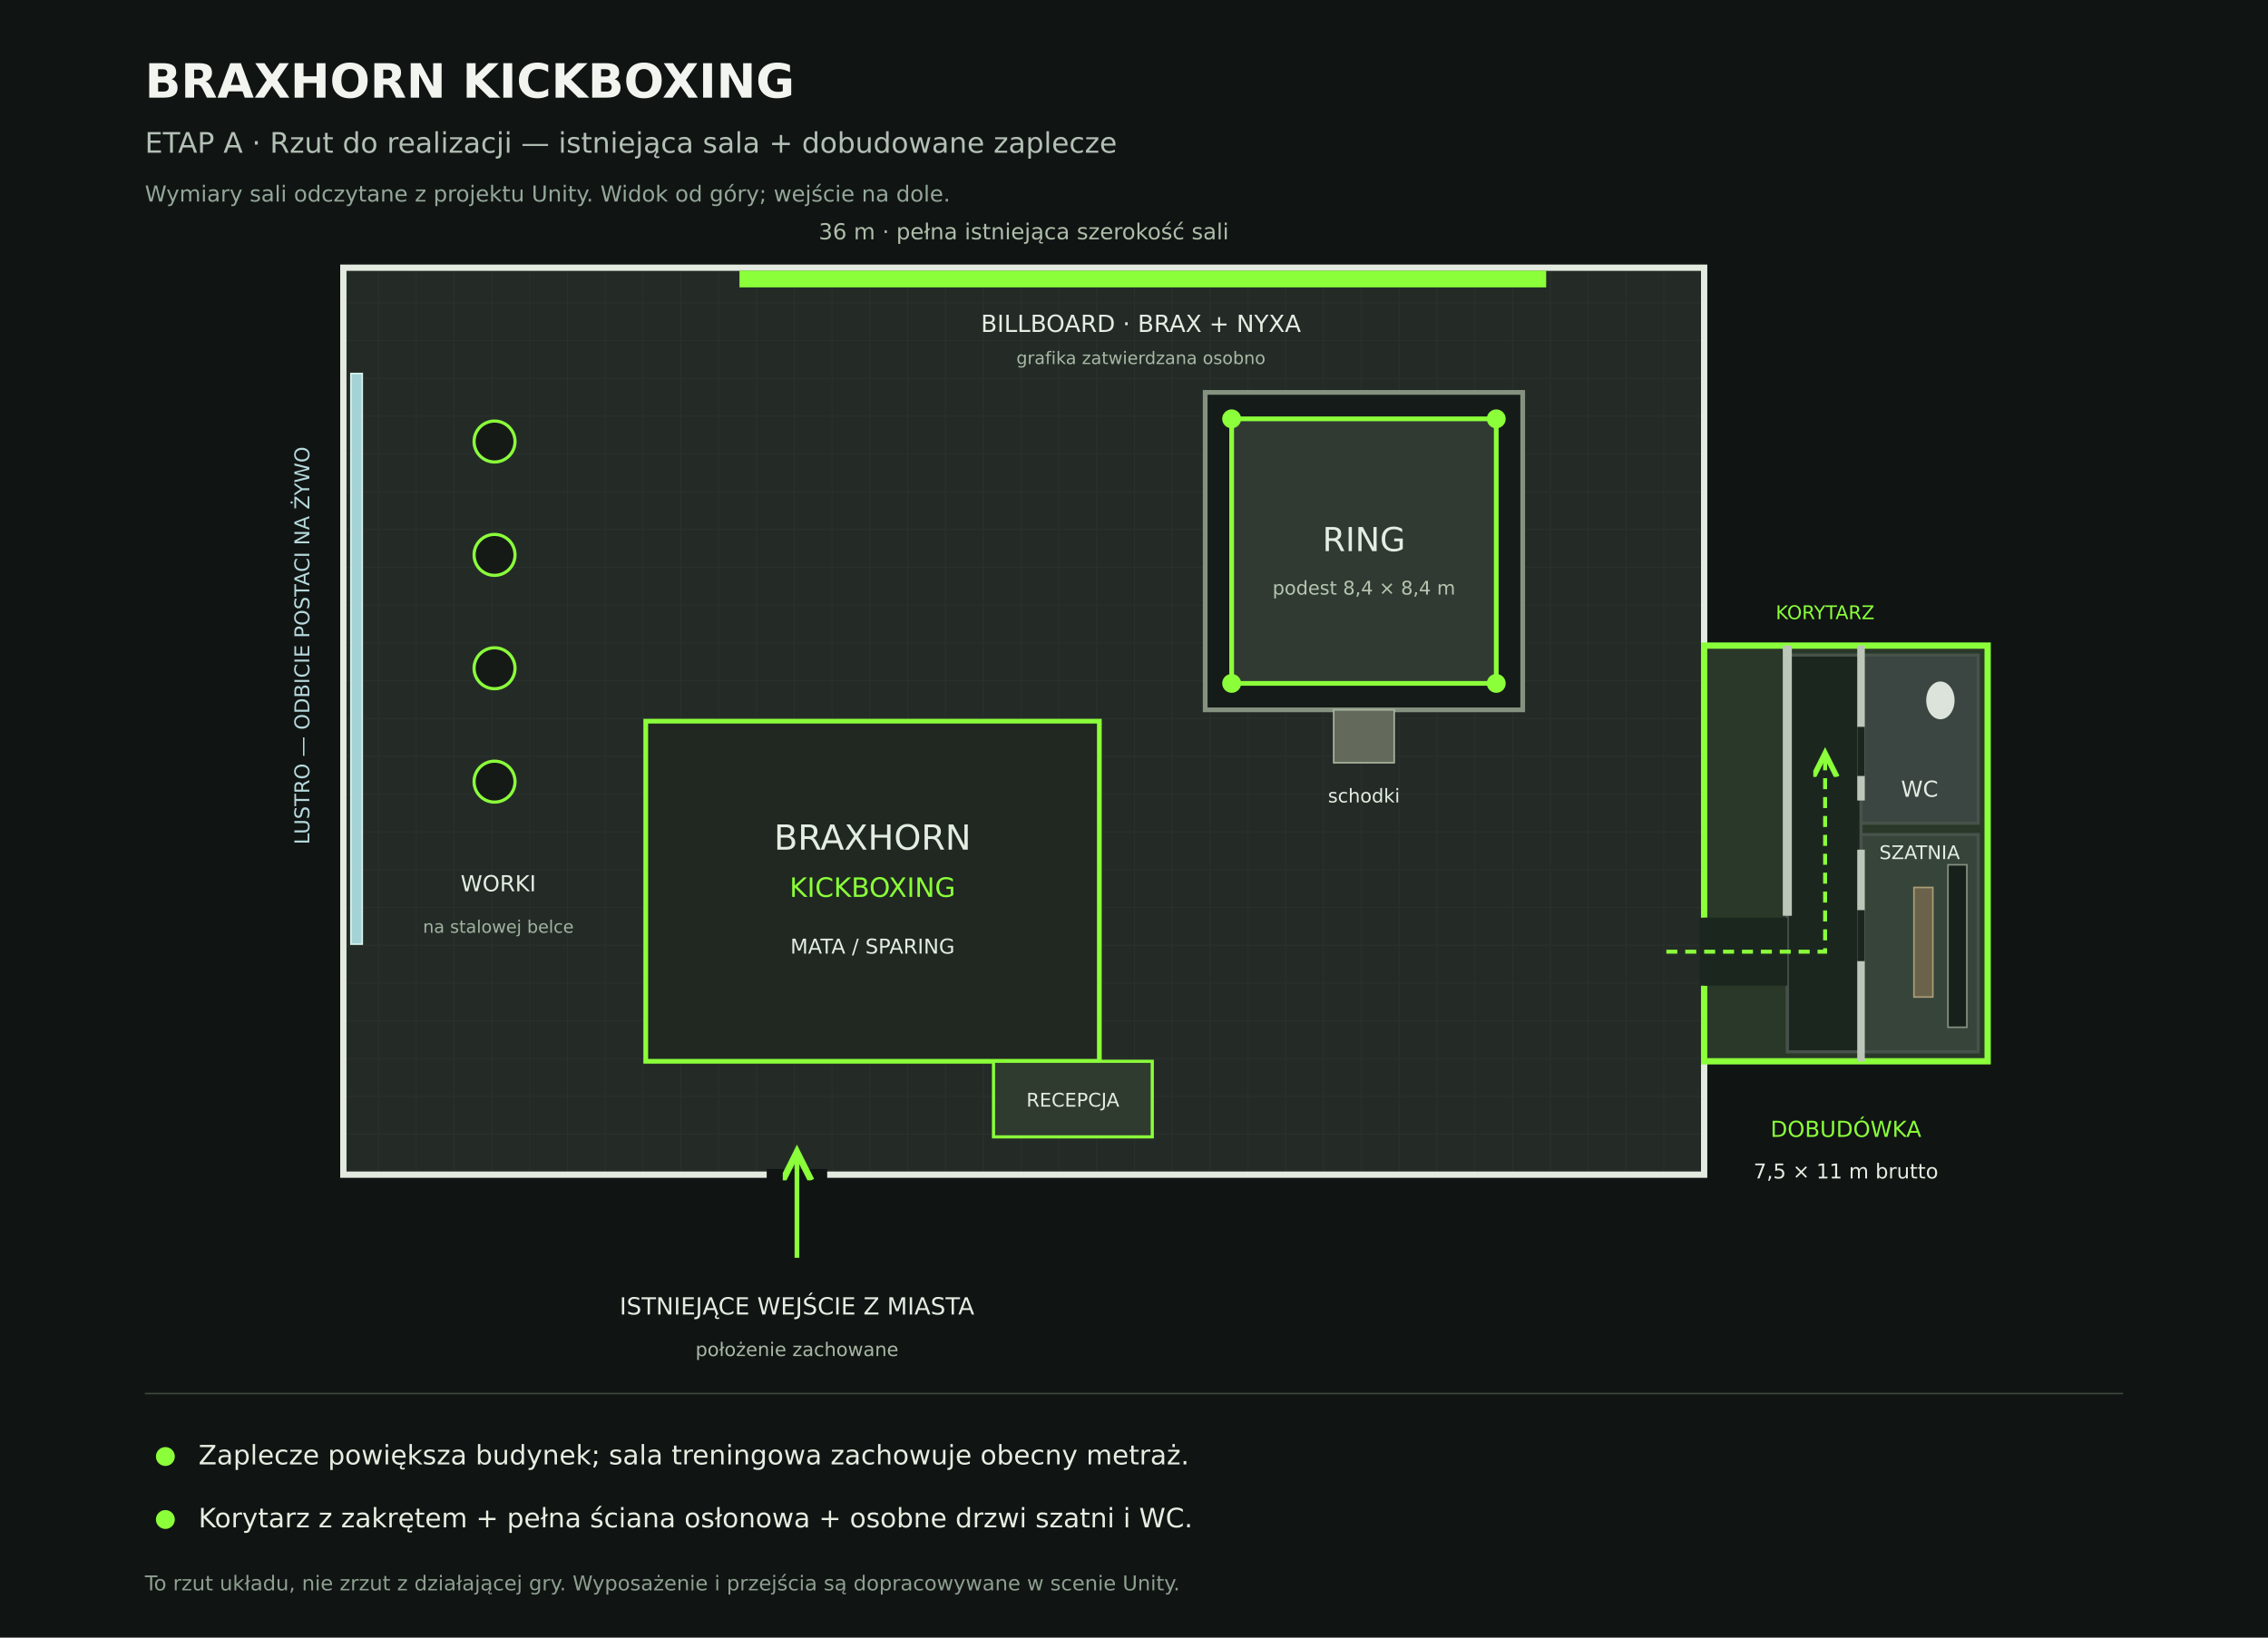
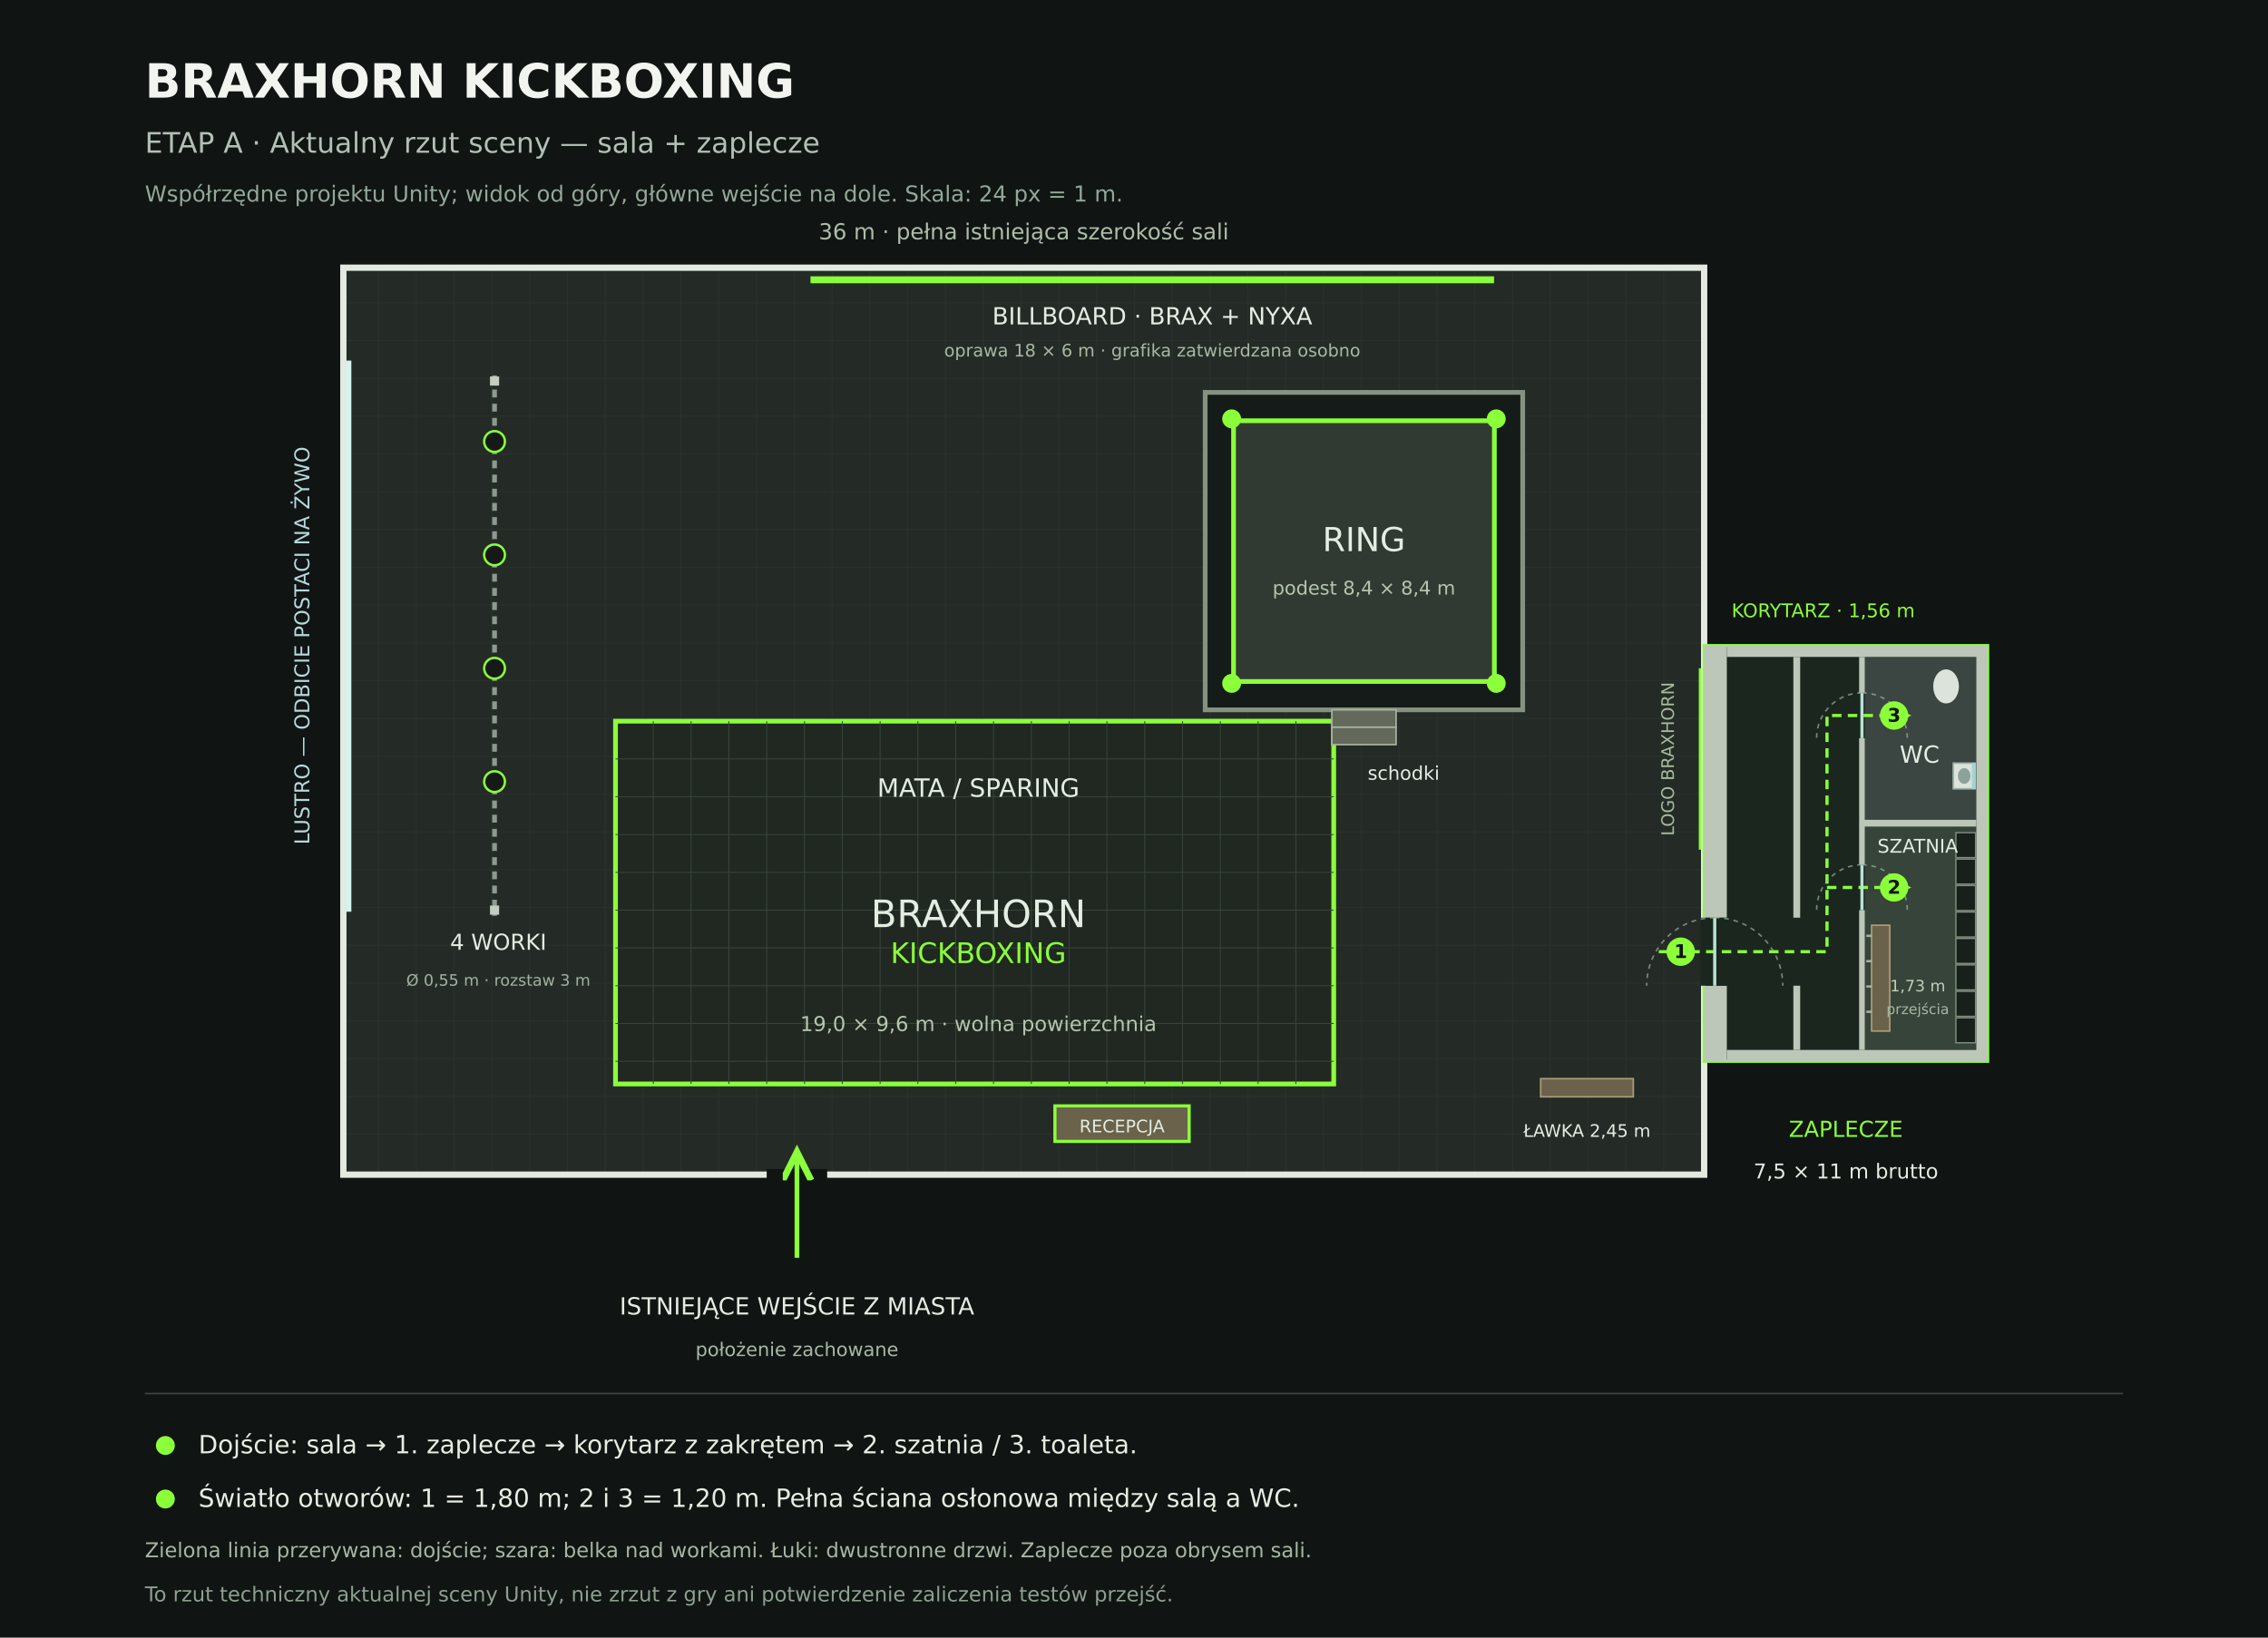
<svg xmlns="http://www.w3.org/2000/svg" width="1440" height="1040" viewBox="0 0 1440 1040">
  <defs>
    <pattern id="grid" width="24" height="24" patternUnits="userSpaceOnUse">
      <path d="M24 0H0V24" fill="none" stroke="#ffffff" stroke-opacity=".035" />
    </pattern>
    <marker id="arrow" markerWidth="8" markerHeight="8" refX="6" refY="3" orient="auto">
      <path d="M0 0L6 3L0 6" fill="none" stroke="#8bff3a" stroke-width="1.4" />
    </marker>
  </defs>
  <rect width="1440" height="1040" fill="#101413" />
  <g font-family="DejaVu Sans,Arial,sans-serif">
    <text x="92" y="62" font-size="30" fill="#f2f5ef" font-weight="700">BRAXHORN KICKBOXING</text>
-     <text x="92" y="97" font-size="18" fill="#b3c0b5">ETAP A · Rzut do realizacji — istniejąca sala + dobudowane zaplecze</text>
-     <text x="92" y="128" font-size="14" fill="#94a799">Wymiary sali odczytane z projektu Unity. Widok od góry; wejście na dole.</text>
+     <text x="92" y="97" font-size="18" fill="#b3c0b5">ETAP A · Aktualny rzut sceny — sala + zaplecze</text>
+     <text x="92" y="128" font-size="14" fill="#94a799">Współrzędne projektu Unity; widok od góry, główne wejście na dole. Skala: 24 px = 1 m.</text>
    <rect x="218" y="170" width="864" height="576" fill="#242b27" stroke="#e3eadf" stroke-width="4" />
    <rect x="218" y="170" width="864" height="576" fill="url(#grid)" stroke="none" stroke-width="0" />
-     <rect x="1082" y="410" width="180.0" height="264" fill="#293828" stroke="#8bff3a" stroke-width="4" />
-     <rect x="1181.6" y="530" width="74.4" height="138.0" fill="#36443a" stroke="#47524b" stroke-width="2" />
-     <rect x="1181.6" y="416.0" width="74.4" height="106.8" fill="#3b4541" stroke="#47524b" stroke-width="2" />
-     <rect x="1134.8" y="416.0" width="46.8" height="252.0" fill="#1b271e" stroke="#47524b" stroke-width="2" />
-     <rect x="1082" y="582.8" width="52.8" height="43.2" fill="#1b271e" stroke="none" stroke-width="0" />
-     <rect x="1131.92" y="410" width="5.76" height="171.6" fill="#bcc7ba" stroke="none" stroke-width="0" />
-     <rect x="1179.2" y="410" width="4.8" height="98.4" fill="#bcc7ba" stroke="none" stroke-width="0" />
-     <rect x="1179.2" y="539.6" width="4.8" height="134.4" fill="#bcc7ba" stroke="none" stroke-width="0" />
-     <rect x="1079.12" y="582.8" width="5.76" height="43.2" fill="#1b271e" stroke="none" stroke-width="0" />
-     <rect x="1179.2" y="461.6" width="4.8" height="31.2" fill="#1b271e" stroke="none" stroke-width="0" />
-     <rect x="1179.2" y="578" width="4.8" height="32.4" fill="#1b271e" stroke="none" stroke-width="0" />
-     <rect x="1236.8" y="549.2" width="12.0" height="103.2" fill="#18201b" stroke="#849181" stroke-width="1" />
-     <rect x="1215.2" y="563.6" width="12.0" height="69.6" fill="#6a624b" stroke="#aa9c76" stroke-width="1" />
-     <text x="1218.8" y="545.6" text-anchor="middle" font-size="12" fill="#e4ede2">SZATNIA</text>
-     <text x="1218.8" y="506.0" text-anchor="middle" font-size="14" fill="#e4ede2">WC</text>
-     <ellipse cx="1232.0" cy="444.8" rx="9" ry="12" fill="#dce3db" />
-     <text x="1158.8" y="393.2" text-anchor="middle" font-size="12" fill="#8bff3a">KORYTARZ</text>
-     <path d="M1058 604.4H1158.8V478.4" stroke="#8bff3a" stroke-width="2.5" stroke-dasharray="7 5" fill="none" marker-end="url(#arrow)" />
+     <rect x="1082" y="410" width="180.0" height="264" fill="#1b271e" stroke="#8bff3a" stroke-width="2" />
+     <rect x="1184.0" y="524.96" width="70.8" height="141.84" fill="#36443a" stroke="none" stroke-width="0" />
+     <rect x="1184.0" y="417.2" width="70.8" height="103.44" fill="#3b4541" stroke="none" stroke-width="0" />
+     <rect x="1254.8" y="410" width="7.2" height="264" fill="#bcc7ba" stroke="none" stroke-width="0" />
+     <rect x="1096.4" y="666.8" width="165.6" height="7.2" fill="#bcc7ba" stroke="none" stroke-width="0" />
+     <rect x="1096.4" y="410" width="165.6" height="7.2" fill="#bcc7ba" stroke="none" stroke-width="0" />
+     <rect x="1082" y="410" width="14.4" height="172.8" fill="#bcc7ba" stroke="none" stroke-width="0" />
+     <rect x="1082" y="626" width="14.4" height="48" fill="#bcc7ba" stroke="none" stroke-width="0" />
+     <rect x="1079.6" y="582.8" width="16.8" height="43.2" fill="#1b271e" stroke="none" stroke-width="0" />
+     <rect x="1138.64" y="417.2" width="4.32" height="165.6" fill="#bcc7ba" stroke="none" stroke-width="0" />
+     <rect x="1138.64" y="626" width="4.32" height="40.8" fill="#bcc7ba" stroke="none" stroke-width="0" />
+     <rect x="1181.6" y="520.64" width="73.2" height="4.32" fill="#bcc7ba" stroke="none" stroke-width="0" />
+     <rect x="1180.4" y="417.2" width="3.6" height="22.8" fill="#bcc7ba" stroke="none" stroke-width="0" />
+     <rect x="1180.4" y="468.8" width="3.6" height="80.4" fill="#bcc7ba" stroke="none" stroke-width="0" />
+     <rect x="1180.4" y="578" width="3.6" height="88.8" fill="#bcc7ba" stroke="none" stroke-width="0" />
+     <rect x="1241.84" y="528.8" width="12.48" height="15.84" fill="#18201b" stroke="#849181" stroke-width="0.8" />
+     <rect x="1241.84" y="545.6" width="12.48" height="15.84" fill="#18201b" stroke="#849181" stroke-width="0.8" />
+     <rect x="1241.84" y="562.4" width="12.48" height="15.84" fill="#18201b" stroke="#849181" stroke-width="0.8" />
+     <rect x="1241.84" y="579.2" width="12.48" height="15.84" fill="#18201b" stroke="#849181" stroke-width="0.8" />
+     <rect x="1241.84" y="596.0" width="12.48" height="15.84" fill="#18201b" stroke="#849181" stroke-width="0.8" />
+     <rect x="1241.84" y="612.8" width="12.48" height="15.84" fill="#18201b" stroke="#849181" stroke-width="0.8" />
+     <rect x="1241.84" y="629.6" width="12.48" height="15.84" fill="#18201b" stroke="#849181" stroke-width="0.8" />
+     <rect x="1241.84" y="646.4" width="12.48" height="15.84" fill="#18201b" stroke="#849181" stroke-width="0.8" />
+     <rect x="1188.32" y="587.6" width="11.52" height="67.2" fill="#6a624b" stroke="#aa9c76" stroke-width="1" />
+     <path d="M1184.96 594.32L1188.56 594.32" fill="none" stroke="#a5b2a0" stroke-width="1.5" stroke-dasharray="" />
+     <path d="M1184.96 610.4L1188.56 610.4" fill="none" stroke="#a5b2a0" stroke-width="1.5" stroke-dasharray="" />
+     <path d="M1184.96 626.48L1188.56 626.48" fill="none" stroke="#a5b2a0" stroke-width="1.5" stroke-dasharray="" />
+     <path d="M1184.96 642.56L1188.56 642.56" fill="none" stroke="#a5b2a0" stroke-width="1.5" stroke-dasharray="" />
+     <text x="1217.6" y="541.52" text-anchor="middle" font-size="12" fill="#e4ede2">SZATNIA</text>
+     <text x="1217.6" y="629.6" text-anchor="middle" font-size="10" fill="#c0cfb9">1,73 m</text>
+     <text x="1217.6" y="644.0" text-anchor="middle" font-size="9" fill="#a7b6a3">przejścia</text>
+     <text x="1218.8" y="484.4" text-anchor="middle" font-size="15" fill="#e4ede2">WC</text>
+     <ellipse cx="1235.6" cy="435.92" rx="8.16" ry="10.8" fill="#dce3db" />
+     <rect x="1240.16" y="484.64" width="13.92" height="16.32" fill="#dce3db" stroke="#9bb1aa" stroke-width="1" />
+     <ellipse cx="1247.12" cy="492.8" rx="4" ry="5" fill="#8ca29c" />
+     <path d="M1253.12 484.52L1253.12 501.08" fill="none" stroke="#a5d3d5" stroke-width="2.5" stroke-dasharray="" />
+     <text x="1157.6" y="392.0" text-anchor="middle" font-size="12" fill="#8bff3a">KORYTARZ · 1,56 m</text>
+     <path d="M1053.2 604.4H1160.0V454.4H1210.4" stroke="#8bff3a" stroke-width="2" stroke-dasharray="6 4" fill="none" marker-end="url(#arrow)" />
+     <path d="M1160.0 563.6H1210.4" stroke="#8bff3a" stroke-width="2" stroke-dasharray="6 4" fill="none" marker-end="url(#arrow)" />
+     <path d="M1088.72 582.8L1088.72 626.0" fill="none" stroke="#b9e2d5" stroke-width="2" stroke-dasharray="" />
+     <path d="M1088.72 582.8A43.2 43.2 0 0 0 1045.52 626.0" stroke="#a2bcaa" stroke-opacity=".65" stroke-width="1" stroke-dasharray="3 3" fill="none" />
+     <path d="M1088.72 582.8A43.2 43.2 0 0 1 1131.92 626.0" stroke="#a2bcaa" stroke-opacity=".65" stroke-width="1" stroke-dasharray="3 3" fill="none" />
+     <circle cx="1067.12" cy="604.4" r="9" fill="#8bff3a" />
+     <text x="1067.12" y="608.4" text-anchor="middle" font-size="12" font-weight="700" fill="#101413">1</text>
+     <path d="M1182.2 549.2L1182.2 578.0" fill="none" stroke="#b9e2d5" stroke-width="2" stroke-dasharray="" />
+     <path d="M1182.2 549.2A28.8 28.8 0 0 0 1153.4 578.0" stroke="#a2bcaa" stroke-opacity=".65" stroke-width="1" stroke-dasharray="3 3" fill="none" />
+     <path d="M1182.2 549.2A28.8 28.8 0 0 1 1211.0 578.0" stroke="#a2bcaa" stroke-opacity=".65" stroke-width="1" stroke-dasharray="3 3" fill="none" />
+     <circle cx="1202.6" cy="563.6" r="9" fill="#8bff3a" />
+     <text x="1202.6" y="567.6" text-anchor="middle" font-size="12" font-weight="700" fill="#101413">2</text>
+     <path d="M1182.2 440.0L1182.2 468.8" fill="none" stroke="#b9e2d5" stroke-width="2" stroke-dasharray="" />
+     <path d="M1182.2 440A28.8 28.8 0 0 0 1153.4 468.8" stroke="#a2bcaa" stroke-opacity=".65" stroke-width="1" stroke-dasharray="3 3" fill="none" />
+     <path d="M1182.2 440A28.8 28.8 0 0 1 1211.0 468.8" stroke="#a2bcaa" stroke-opacity=".65" stroke-width="1" stroke-dasharray="3 3" fill="none" />
+     <circle cx="1202.6" cy="454.4" r="9" fill="#8bff3a" />
+     <text x="1202.6" y="458.4" text-anchor="middle" font-size="12" font-weight="700" fill="#101413">3</text>
+     <rect x="390.8" y="458.0" width="456.0" height="230.4" fill="#202821" stroke="#8bff3a" stroke-width="3" />
+     <path d="M822.8 458.0L822.8 688.4" fill="none" stroke="#384438" stroke-width="0.6" stroke-dasharray="" />
+     <path d="M798.8 458.0L798.8 688.4" fill="none" stroke="#384438" stroke-width="0.6" stroke-dasharray="" />
+     <path d="M774.8 458.0L774.8 688.4" fill="none" stroke="#384438" stroke-width="0.6" stroke-dasharray="" />
+     <path d="M750.8 458.0L750.8 688.4" fill="none" stroke="#384438" stroke-width="0.6" stroke-dasharray="" />
+     <path d="M726.8 458.0L726.8 688.4" fill="none" stroke="#384438" stroke-width="0.6" stroke-dasharray="" />
+     <path d="M702.8 458.0L702.8 688.4" fill="none" stroke="#384438" stroke-width="0.6" stroke-dasharray="" />
+     <path d="M678.8 458.0L678.8 688.4" fill="none" stroke="#384438" stroke-width="0.6" stroke-dasharray="" />
+     <path d="M654.8 458.0L654.8 688.4" fill="none" stroke="#384438" stroke-width="0.6" stroke-dasharray="" />
+     <path d="M630.8 458.0L630.8 688.4" fill="none" stroke="#384438" stroke-width="0.6" stroke-dasharray="" />
+     <path d="M606.8 458.0L606.8 688.4" fill="none" stroke="#384438" stroke-width="0.6" stroke-dasharray="" />
+     <path d="M582.8 458.0L582.8 688.4" fill="none" stroke="#384438" stroke-width="0.6" stroke-dasharray="" />
+     <path d="M558.8 458.0L558.8 688.4" fill="none" stroke="#384438" stroke-width="0.6" stroke-dasharray="" />
+     <path d="M534.8 458.0L534.8 688.4" fill="none" stroke="#384438" stroke-width="0.6" stroke-dasharray="" />
+     <path d="M510.8 458.0L510.8 688.4" fill="none" stroke="#384438" stroke-width="0.6" stroke-dasharray="" />
+     <path d="M486.8 458.0L486.8 688.4" fill="none" stroke="#384438" stroke-width="0.6" stroke-dasharray="" />
+     <path d="M462.8 458.0L462.8 688.4" fill="none" stroke="#384438" stroke-width="0.6" stroke-dasharray="" />
+     <path d="M438.8 458.0L438.8 688.4" fill="none" stroke="#384438" stroke-width="0.6" stroke-dasharray="" />
+     <path d="M414.8 458.0L414.8 688.4" fill="none" stroke="#384438" stroke-width="0.6" stroke-dasharray="" />
+     <path d="M846.8 482.0L390.8 482.0" fill="none" stroke="#384438" stroke-width="0.6" stroke-dasharray="" />
+     <path d="M846.8 506.0L390.8 506.0" fill="none" stroke="#384438" stroke-width="0.6" stroke-dasharray="" />
+     <path d="M846.8 530.0L390.8 530.0" fill="none" stroke="#384438" stroke-width="0.6" stroke-dasharray="" />
+     <path d="M846.8 554.0L390.8 554.0" fill="none" stroke="#384438" stroke-width="0.6" stroke-dasharray="" />
+     <path d="M846.8 578.0L390.8 578.0" fill="none" stroke="#384438" stroke-width="0.6" stroke-dasharray="" />
+     <path d="M846.8 602.0L390.8 602.0" fill="none" stroke="#384438" stroke-width="0.6" stroke-dasharray="" />
+     <path d="M846.8 626.0L390.8 626.0" fill="none" stroke="#384438" stroke-width="0.6" stroke-dasharray="" />
+     <path d="M846.8 650.0L390.8 650.0" fill="none" stroke="#384438" stroke-width="0.6" stroke-dasharray="" />
+     <path d="M846.8 674.0L390.8 674.0" fill="none" stroke="#384438" stroke-width="0.6" stroke-dasharray="" />
+     <text x="621.2" y="506.0" text-anchor="middle" font-size="16" fill="#e4ede2">MATA / SPARING</text>
+     <text x="621.2" y="588.8" text-anchor="middle" font-size="24" fill="#e4ede2">BRAXHORN</text>
+     <text x="621.2" y="611.6" text-anchor="middle" font-size="18" fill="#8bff3a">KICKBOXING</text>
+     <text x="621.2" y="654.8" text-anchor="middle" font-size="13" fill="#b5c5b0">19,0 × 9,6 m · wolna powierzchnia</text>
    <rect x="765.2" y="249.2" width="201.6" height="201.6" fill="#151b18" stroke="#859280" stroke-width="3" />
-     <rect x="782.0" y="266" width="168.0" height="168" fill="#303a32" stroke="#8bff3a" stroke-width="3" />
+     <rect x="783.2" y="267.2" width="165.6" height="165.6" fill="#303a32" stroke="#8bff3a" stroke-width="3" />
    <circle cx="950.0" cy="266" r="6" fill="#8bff3a" />
    <circle cx="950.0" cy="434" r="6" fill="#8bff3a" />
    <circle cx="782.0" cy="266" r="6" fill="#8bff3a" />
    <circle cx="782.0" cy="434" r="6" fill="#8bff3a" />
    <text x="866" y="350.0" text-anchor="middle" font-size="21" fill="#e4ede2">RING</text>
    <text x="866" y="377.6" text-anchor="middle" font-size="12" fill="#b5c5b0">podest 8,4 × 8,4 m</text>
-     <rect x="846.8" y="450.8" width="38.4" height="33.6" fill="#636a5b" stroke="#a8b49e" stroke-width="1" />
-     <text x="866" y="509.6" text-anchor="middle" font-size="12" fill="#e4ede2">schodki</text>
-     <rect x="410" y="458" width="288" height="216" fill="#202821" stroke="#8bff3a" stroke-width="3" />
-     <text x="554" y="539.6" text-anchor="middle" font-size="22" fill="#e4ede2">BRAXHORN</text>
-     <text x="554" y="569.6" text-anchor="middle" font-size="17" fill="#8bff3a">KICKBOXING</text>
-     <text x="554" y="605.6" text-anchor="middle" font-size="13" fill="#e4ede2">MATA / SPARING</text>
-     <rect x="222.8" y="237.2" width="7.2" height="362.4" fill="#a5d3d5" stroke="#d6f3ed" stroke-width="1" />
-     <circle cx="314" cy="280.4" r="13" fill="#151a17" stroke="#8bff3a" stroke-width="2" />
-     <circle cx="314" cy="352.4" r="13" fill="#151a17" stroke="#8bff3a" stroke-width="2" />
-     <circle cx="314" cy="424.4" r="13" fill="#151a17" stroke="#8bff3a" stroke-width="2" />
-     <circle cx="314" cy="496.4" r="13" fill="#151a17" stroke="#8bff3a" stroke-width="2" />
-     <text x="316.4" y="566.0" text-anchor="middle" font-size="14" fill="#e4ede2">WORKI</text>
-     <text x="316.4" y="592.4" text-anchor="middle" font-size="11" fill="#a1b29f">na stalowej belce</text>
+     <rect x="845.6" y="450.8" width="40.8" height="11.04" fill="#636a5b" stroke="#a8b49e" stroke-width="1" />
+     <rect x="845.6" y="461.84" width="40.8" height="11.04" fill="#636a5b" stroke="#a8b49e" stroke-width="1" />
+     <text x="891.2" y="495.2" text-anchor="middle" font-size="12" fill="#e4ede2">schodki</text>
+     <rect x="220.64" y="230.0" width="1.44" height="348.0" fill="#a5d3d5" stroke="#d6f3ed" stroke-width="2" />
+     <path d="M314 238.4L314 581.6" fill="none" stroke="#8c9a8d" stroke-width="3" stroke-dasharray="5 4" />
+     <rect x="311.6" y="239.6" width="4.8" height="4.8" fill="#c2ccc0" stroke="#c2ccc0" stroke-width="1" />
+     <rect x="311.6" y="575.6" width="4.8" height="4.8" fill="#c2ccc0" stroke="#c2ccc0" stroke-width="1" />
+     <circle cx="314" cy="280.4" r="6.6" fill="#151a17" stroke="#8bff3a" stroke-width="1.5" />
+     <circle cx="314" cy="352.4" r="6.6" fill="#151a17" stroke="#8bff3a" stroke-width="1.5" />
+     <circle cx="314" cy="424.4" r="6.6" fill="#151a17" stroke="#8bff3a" stroke-width="1.5" />
+     <circle cx="314" cy="496.4" r="6.6" fill="#151a17" stroke="#8bff3a" stroke-width="1.5" />
+     <text x="316.4" y="603.2" text-anchor="middle" font-size="14" fill="#e4ede2">4 WORKI</text>
+     <text x="316.4" y="626.0" text-anchor="middle" font-size="10" fill="#a1b29f">Ø 0,55 m · rozstaw 3 m</text>
    <text x="196.4" y="410" fill="#b5d8db" font-size="13" transform="rotate(-90 196.4 410)" text-anchor="middle">LUSTRO — ODBICIE POSTACI NA ŻYWO</text>
-     <rect x="470.0" y="172.4" width="511.2" height="9.6" fill="#8bff3a" stroke="#8bff3a" stroke-width="1" />
-     <text x="724.4" y="210.8" text-anchor="middle" font-size="15" fill="#e4ede2">BILLBOARD · BRAX + NYXA</text>
-     <text x="724.4" y="231.2" text-anchor="middle" font-size="11" fill="#a8b8a4">grafika zatwierdzana osobno</text>
-     <rect x="630.8" y="674" width="100.8" height="48" fill="#303b30" stroke="#8bff3a" stroke-width="2" />
-     <text x="681.2" y="702.8" text-anchor="middle" font-size="12" fill="#e4ede2">RECEPCJA</text>
+     <rect x="515.6" y="176.48" width="432.0" height="2.4" fill="#8bff3a" stroke="#8bff3a" stroke-width="2" />
+     <text x="731.6" y="206.0" text-anchor="middle" font-size="15" fill="#e4ede2">BILLBOARD · BRAX + NYXA</text>
+     <text x="731.6" y="226.4" text-anchor="middle" font-size="11" fill="#a8b8a4">oprawa 18 × 6 m · grafika zatwierdzana osobno</text>
+     <path d="M1079.36 424.4L1079.36 539.6" fill="none" stroke="#8bff3a" stroke-width="1.5" stroke-dasharray="" />
+     <text x="1062.8" y="482" fill="#a6bc9d" font-size="11" transform="rotate(-90 1062.8 482)" text-anchor="middle">LOGO BRAXHORN</text>
+     <rect x="669.8" y="702.32" width="85.2" height="22.56" fill="#6a624b" stroke="#8bff3a" stroke-width="2" />
+     <text x="712.4" y="719.12" text-anchor="middle" font-size="11" fill="#e4ede2">RECEPCJA</text>
+     <rect x="978.2" y="685.04" width="58.8" height="11.52" fill="#6a624b" stroke="#aa9c76" stroke-width="1" />
+     <text x="1007.6" y="722" text-anchor="middle" font-size="11" fill="#e4ede2">ŁAWKA 2,45 m</text>
    <rect x="486.8" y="742.4" width="38.4" height="7.2" fill="#101413" stroke="none" stroke-width="0" />
    <path d="M506 798.8L506 731.6" stroke="#8bff3a" stroke-width="3" marker-end="url(#arrow)" />
    <text x="506" y="834.8" text-anchor="middle" font-size="15" fill="#e4ede2">ISTNIEJĄCE WEJŚCIE Z MIASTA</text>
    <text x="506" y="861.2" text-anchor="middle" font-size="12" fill="#a9b8a5">położenie zachowane</text>
    <text x="650" y="152.0" text-anchor="middle" font-size="14" fill="#aebda9">36 m · pełna istniejąca szerokość sali</text>
-     <text x="1172.0" y="722.0" text-anchor="middle" font-size="14" fill="#8bff3a">DOBUDÓWKA</text>
+     <text x="1172.0" y="722.0" text-anchor="middle" font-size="14" fill="#8bff3a">ZAPLECZE</text>
    <text x="1172.0" y="748.4" text-anchor="middle" font-size="13" fill="#e4ede2">7,5 × 11 m brutto</text>
    <path d="M92 885H1348" stroke="#3c473e" />
-     <circle cx="105" cy="925" r="6" fill="#8bff3a" />
-     <text x="126" y="930" font-size="17" fill="#e6eee1">Zaplecze powiększa budynek; sala treningowa zachowuje obecny metraż.</text>
-     <circle cx="105" cy="965" r="6" fill="#8bff3a" />
-     <text x="126" y="970" font-size="17" fill="#e6eee1">Korytarz z zakrętem + pełna ściana osłonowa + osobne drzwi szatni i WC.</text>
-     <text x="92" y="1010" font-size="13" fill="#8e9f90">To rzut układu, nie zrzut z działającej gry. Wyposażenie i przejścia są dopracowywane w scenie Unity.</text>
+     <circle cx="105" cy="918" r="6" fill="#8bff3a" />
+     <text x="126" y="923" font-size="16" fill="#e6eee1">Dojście: sala → 1. zaplecze → korytarz z zakrętem → 2. szatnia / 3. toaleta.</text>
+     <circle cx="105" cy="952" r="6" fill="#8bff3a" />
+     <text x="126" y="957" font-size="16" fill="#e6eee1">Światło otworów: 1 = 1,80 m; 2 i 3 = 1,20 m. Pełna ściana osłonowa między salą a WC.</text>
+     <text x="92" y="989" font-size="13" fill="#a7b6a3">Zielona linia przerywana: dojście; szara: belka nad workami. Łuki: dwustronne drzwi. Zaplecze poza obrysem sali.</text>
+     <text x="92" y="1017" font-size="13" fill="#8e9f90">To rzut techniczny aktualnej sceny Unity, nie zrzut z gry ani potwierdzenie zaliczenia testów przejść.</text>
  </g>
</svg>
